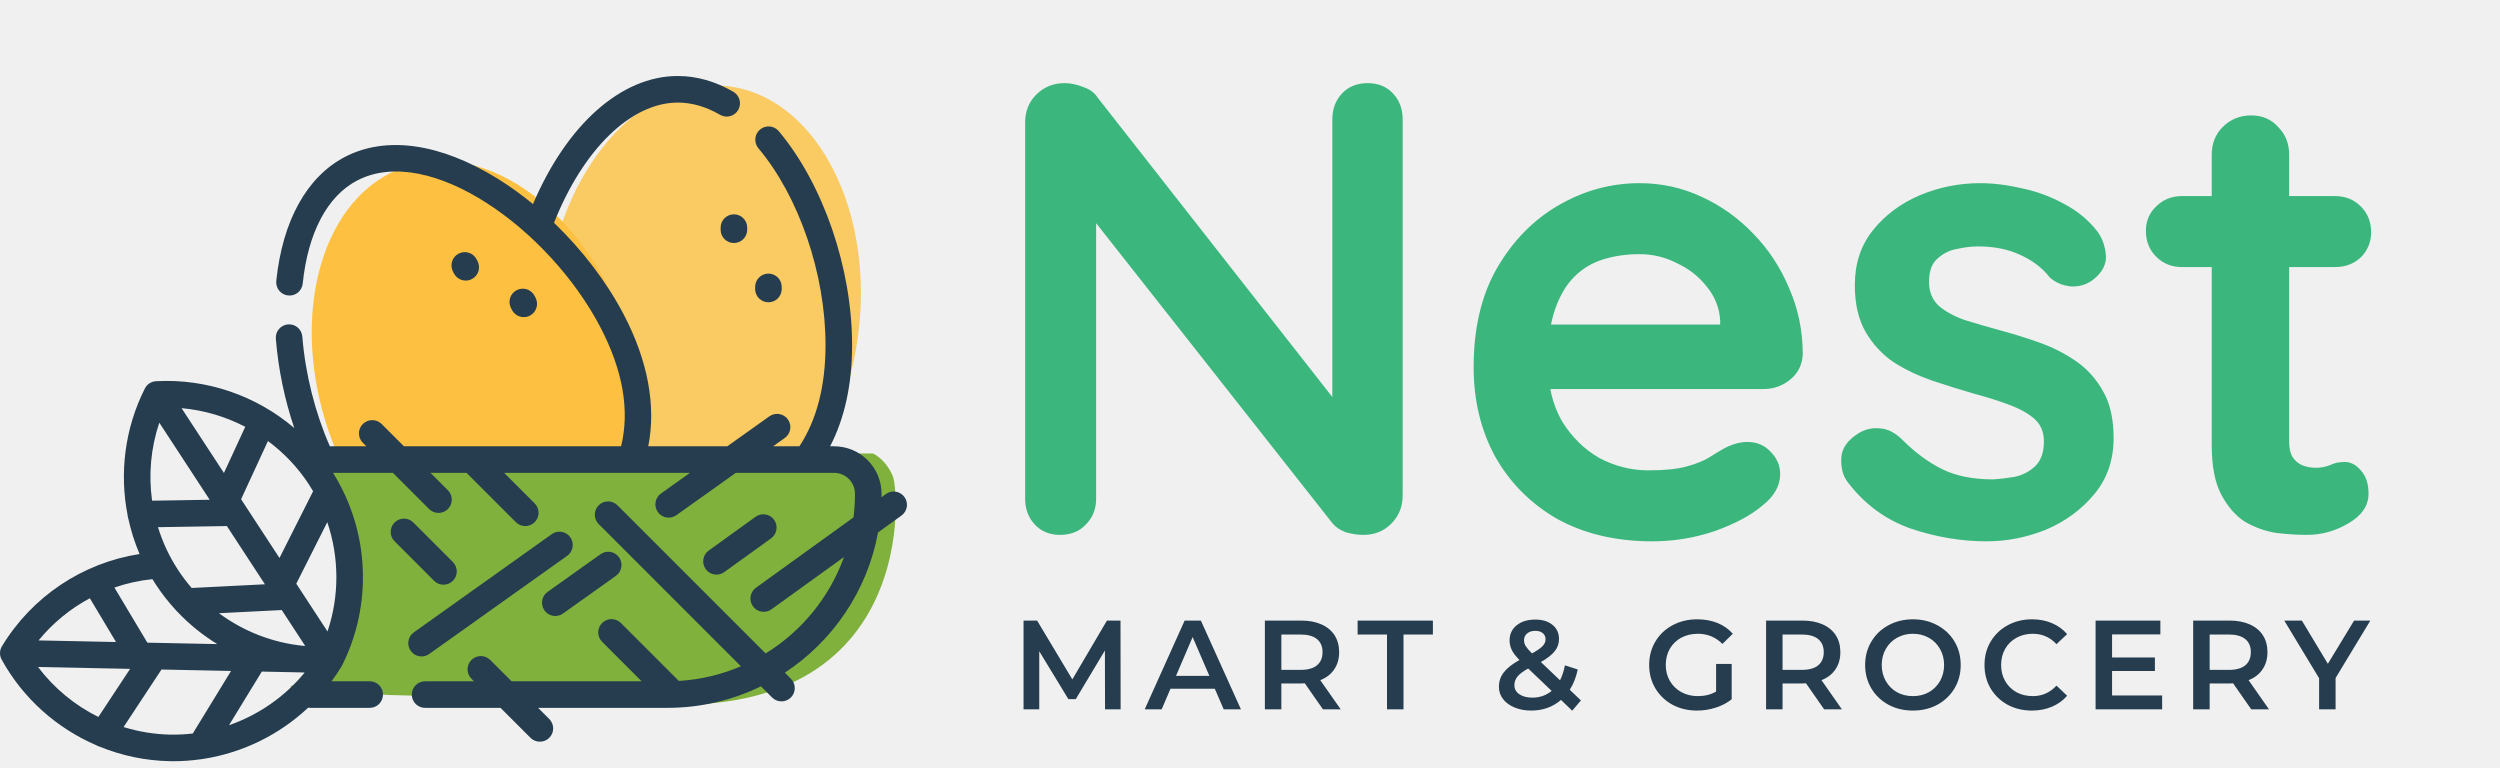
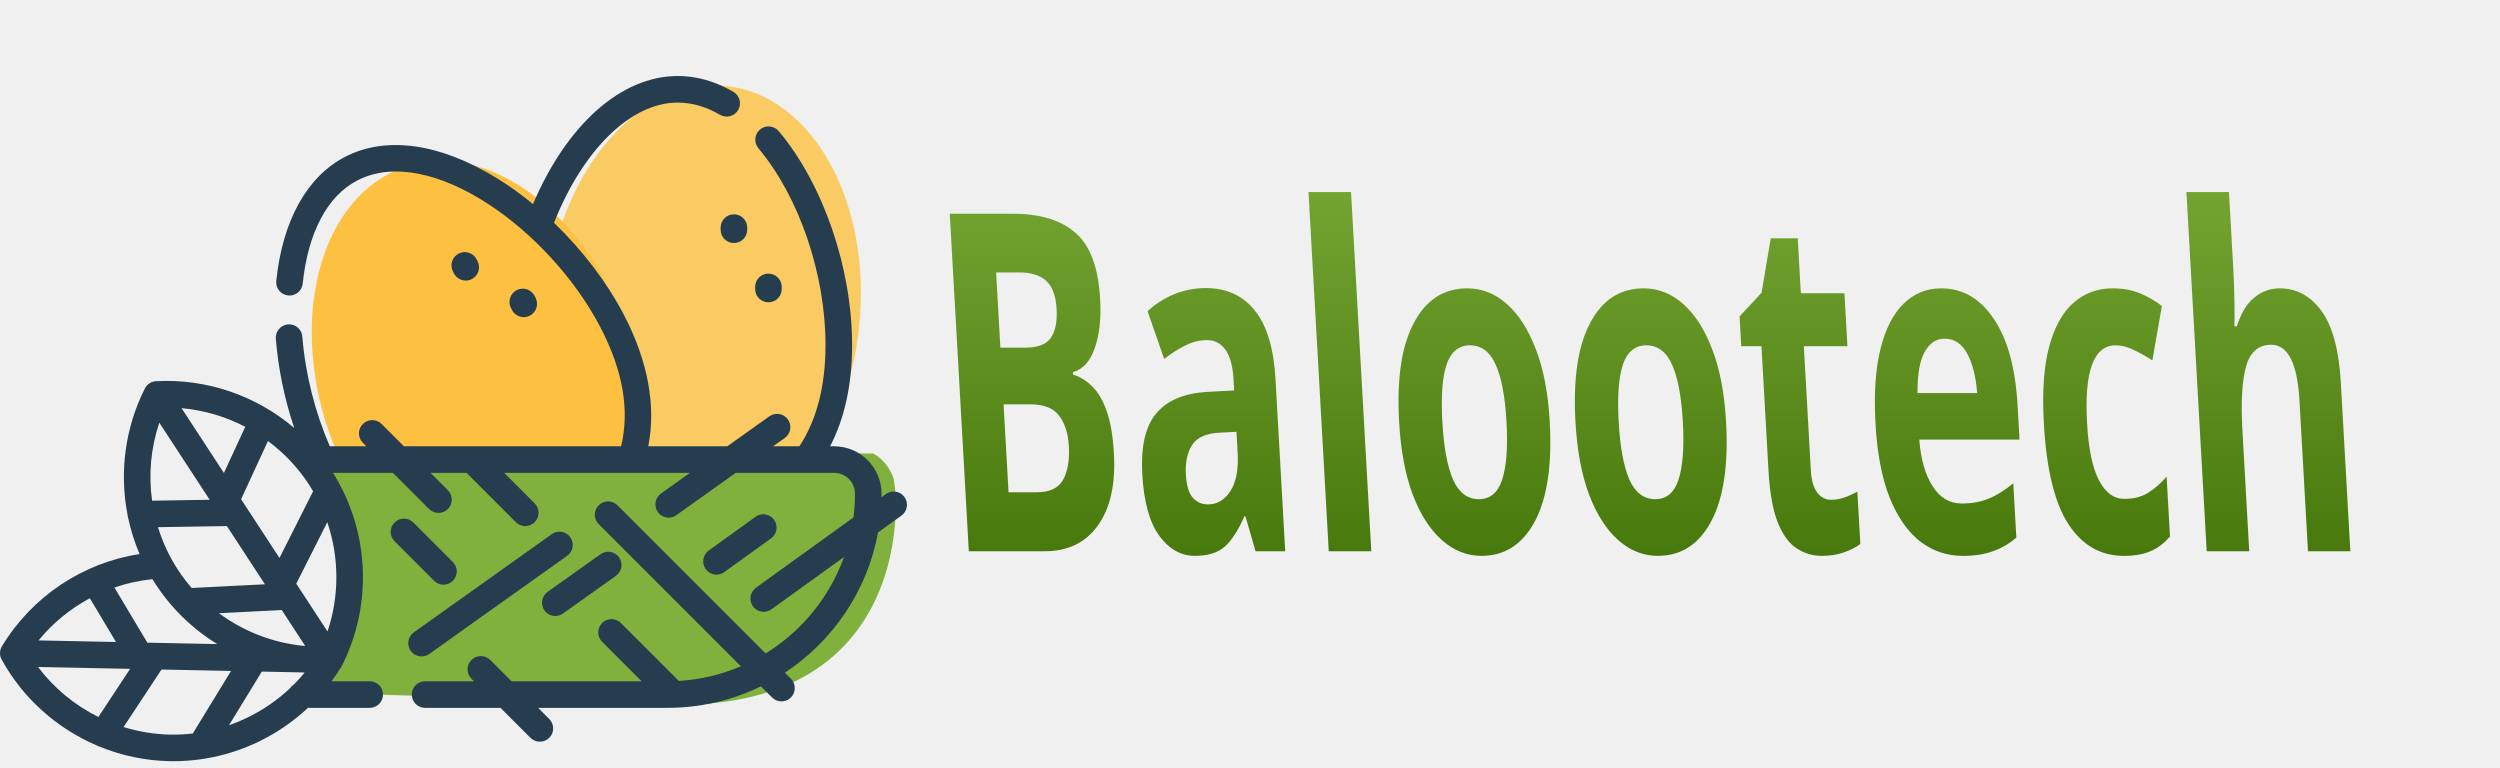
<svg xmlns="http://www.w3.org/2000/svg" width="215" height="66" viewBox="0 0 215 66" fill="none">
  <g clip-path="url(#clip0)">
    <ellipse opacity="0.8" cx="60.443" cy="26.667" rx="13.519" ry="19.377" transform="rotate(5.91321 60.4431 26.6666)" fill="#FDC040" />
    <ellipse cx="41.055" cy="32.706" rx="13.519" ry="19.377" transform="rotate(-18.8509 41.0546 32.7057)" fill="#FDC040" />
    <path d="M27 39H75.071C75.455 39.167 76.337 39.8 76.797 41C77.373 42.5 79 64.5 51.5 60C29.862 60 24.813 59.333 25.005 59C29 58 29.5 54 30 51C30.5 48 27 39 27 39Z" fill="#81B13D" />
    <path d="M63.117 18.432C62.486 18.432 61.974 18.944 61.974 19.575V19.757C61.974 20.389 62.486 20.9 63.117 20.9C63.748 20.9 64.26 20.389 64.26 19.757V19.575C64.26 18.944 63.748 18.432 63.117 18.432Z" fill="#253D4E" />
    <path d="M66.085 23.53C65.454 23.53 64.942 24.041 64.942 24.672V24.855C64.942 25.486 65.454 25.997 66.085 25.997C66.716 25.997 67.227 25.486 67.227 24.855V24.672C67.227 24.041 66.716 23.53 66.085 23.53Z" fill="#253D4E" />
    <path d="M41.067 22.457L40.982 22.295C40.69 21.735 40 21.518 39.441 21.811C38.881 22.103 38.665 22.793 38.957 23.352L39.041 23.514C39.245 23.905 39.643 24.128 40.055 24.128C40.233 24.128 40.414 24.087 40.583 23.998C41.142 23.706 41.359 23.016 41.067 22.457Z" fill="#253D4E" />
    <path d="M46.057 25.602L45.972 25.44C45.68 24.88 44.99 24.663 44.431 24.956C43.871 25.248 43.655 25.938 43.947 26.497L44.031 26.659C44.235 27.05 44.633 27.273 45.045 27.273C45.223 27.273 45.404 27.232 45.573 27.143C46.132 26.851 46.349 26.161 46.057 25.602Z" fill="#253D4E" />
    <path d="M38.947 48.334L35.549 44.935C35.103 44.489 34.379 44.489 33.933 44.935C33.487 45.381 33.487 46.105 33.933 46.551L37.331 49.95C37.555 50.173 37.847 50.284 38.139 50.284C38.432 50.284 38.724 50.173 38.947 49.95C39.394 49.503 39.394 48.78 38.947 48.334Z" fill="#253D4E" />
    <path d="M49.045 46.205C48.68 45.691 47.966 45.57 47.452 45.936L35.591 54.381C35.077 54.746 34.957 55.46 35.323 55.974C35.546 56.287 35.898 56.454 36.255 56.454C36.484 56.454 36.715 56.385 36.916 56.242L48.777 47.798C49.291 47.432 49.411 46.719 49.045 46.205Z" fill="#253D4E" />
    <path d="M53.239 47.928C52.873 47.414 52.16 47.294 51.645 47.66L47.092 50.901C46.578 51.267 46.458 51.981 46.824 52.495C47.047 52.808 47.399 52.975 47.756 52.975C47.985 52.975 48.217 52.906 48.418 52.763L52.97 49.521C53.484 49.156 53.604 48.442 53.239 47.928Z" fill="#253D4E" />
    <path d="M77.784 42.744C77.415 42.232 76.701 42.116 76.189 42.485L75.808 42.76C75.81 42.662 75.812 42.564 75.812 42.466C75.812 41.376 75.388 40.35 74.616 39.575C73.844 38.805 72.818 38.381 71.728 38.381H71.39C72.644 35.958 73.28 33.041 73.28 29.673C73.28 23.068 70.805 15.848 66.973 11.28C66.567 10.797 65.847 10.734 65.363 11.139C64.88 11.545 64.817 12.266 65.222 12.749C68.729 16.93 70.995 23.573 70.995 29.673C70.995 33.188 70.24 36.114 68.749 38.381H66.487L67.492 37.666C68.007 37.3 68.126 36.586 67.76 36.072C67.395 35.558 66.682 35.438 66.167 35.804L62.547 38.381H55.751C56.436 34.912 55.722 31.036 53.653 27.071C52.171 24.234 50.067 21.488 47.646 19.162C50.139 12.856 54.265 8.822 58.286 8.822C59.5 8.822 60.724 9.175 61.922 9.872C62.468 10.189 63.167 10.004 63.484 9.458C63.801 8.913 63.616 8.213 63.071 7.896C61.519 6.994 59.909 6.536 58.286 6.536C53.422 6.536 48.745 10.716 45.837 17.552C44.846 16.737 43.82 15.995 42.774 15.35C37.852 12.31 33.191 11.654 29.65 13.502C26.385 15.209 24.293 18.993 23.76 24.158C23.695 24.786 24.151 25.347 24.779 25.412C25.408 25.478 25.968 25.02 26.033 24.393C26.484 20.016 28.145 16.867 30.708 15.528C36.949 12.27 47.255 19.757 51.627 28.129C53.571 31.853 54.169 35.297 53.413 38.381H40.602C40.599 38.381 40.596 38.381 40.593 38.381H34.738L32.82 36.464C32.374 36.018 31.65 36.018 31.204 36.464C30.758 36.91 30.758 37.633 31.204 38.08L31.506 38.381H28.369C27.096 35.489 26.259 32.167 26 28.945C25.95 28.316 25.399 27.846 24.77 27.898C24.141 27.948 23.672 28.499 23.722 29.128C23.933 31.747 24.474 34.352 25.308 36.811C22.051 34.036 17.798 32.545 13.418 32.783C13.01 32.805 12.645 33.044 12.46 33.408C10.742 36.811 10.259 40.651 10.972 44.288C10.978 44.398 11 44.504 11.036 44.603C11.26 45.641 11.583 46.66 12.002 47.646C7.111 48.405 2.769 51.287 0.165 55.581C-0.046 55.931 -0.055 56.367 0.142 56.725C1.983 60.066 4.885 62.633 8.294 64.096C8.385 64.149 8.48 64.19 8.578 64.216C10.461 64.983 12.491 65.417 14.579 65.46C14.693 65.463 14.807 65.464 14.921 65.464C15.733 65.464 16.539 65.402 17.332 65.287C17.407 65.282 17.481 65.273 17.553 65.254C20.911 64.72 24.033 63.178 26.498 60.861C26.554 60.869 26.611 60.875 26.669 60.875H31.796C32.427 60.875 32.938 60.364 32.938 59.732C32.938 59.101 32.427 58.59 31.796 58.59H28.515C28.815 58.183 29.099 57.763 29.364 57.326C29.372 57.313 29.378 57.299 29.386 57.285C29.393 57.273 29.401 57.262 29.407 57.249C32.069 51.977 31.767 45.653 28.64 40.666H33.791L36.902 43.777C37.125 44 37.417 44.111 37.71 44.111C38.002 44.111 38.294 44 38.518 43.777C38.964 43.331 38.964 42.607 38.518 42.161L37.023 40.666H40.124L44.366 44.908C44.589 45.131 44.882 45.243 45.174 45.243C45.466 45.243 45.759 45.131 45.982 44.908C46.428 44.462 46.428 43.738 45.982 43.292L43.356 40.666H54.271C54.272 40.666 54.273 40.667 54.275 40.667C54.276 40.667 54.277 40.666 54.278 40.666H59.338L56.843 42.442C56.329 42.808 56.209 43.522 56.575 44.036C56.798 44.349 57.15 44.516 57.507 44.516C57.736 44.516 57.968 44.447 58.169 44.304L63.278 40.666H69.345C69.345 40.666 69.346 40.666 69.347 40.666C69.348 40.666 69.348 40.666 69.349 40.666H71.729C72.209 40.666 72.662 40.853 73.001 41.191C73.341 41.532 73.528 41.985 73.528 42.465C73.528 43.153 73.484 43.831 73.4 44.496L65.011 50.546C64.499 50.915 64.383 51.629 64.752 52.141C64.976 52.451 65.325 52.615 65.68 52.615C65.912 52.615 66.145 52.545 66.347 52.4L72.584 47.903C71.338 51.37 68.936 54.29 65.845 56.197L53.103 43.455C52.657 43.009 51.934 43.009 51.487 43.455C51.041 43.902 51.041 44.625 51.487 45.071L63.717 57.301C62.061 58.009 60.264 58.446 58.38 58.559L53.398 53.578C52.952 53.132 52.229 53.132 51.783 53.578C51.336 54.024 51.336 54.748 51.783 55.194L55.178 58.589H43.993L42.159 56.756C41.713 56.31 40.99 56.31 40.544 56.756C40.097 57.203 40.097 57.926 40.544 58.372L40.761 58.589H36.556C35.925 58.589 35.414 59.101 35.414 59.732C35.414 60.363 35.925 60.875 36.556 60.875H43.045L45.622 63.452C45.845 63.675 46.138 63.786 46.43 63.786C46.722 63.786 47.015 63.675 47.238 63.452C47.684 63.005 47.684 62.282 47.238 61.836L46.277 60.875H57.401C60.282 60.875 63.01 60.209 65.44 59.025L66.4 59.984C66.623 60.208 66.916 60.319 67.208 60.319C67.5 60.319 67.793 60.208 68.016 59.984C68.462 59.538 68.462 58.815 68.016 58.368L67.499 57.851C71.618 55.139 74.589 50.82 75.511 45.792L77.526 44.339C78.037 43.97 78.153 43.256 77.784 42.744ZM26.56 41.651C26.688 41.847 26.809 42.047 26.927 42.248L24.035 47.986L20.733 42.933L23.044 37.928C24.409 38.939 25.606 40.192 26.56 41.651ZM22.784 50.249L16.485 50.566C16.06 50.076 15.665 49.556 15.306 49.006C14.554 47.856 13.981 46.62 13.586 45.337L19.511 45.241L22.784 50.249ZM21.091 36.706L19.258 40.676L15.614 35.101C17.541 35.272 19.401 35.825 21.091 36.706ZM13.7 36.35L18.033 42.979L13.079 43.06C12.765 40.823 12.969 38.522 13.7 36.35ZM13.11 49.807C13.202 49.958 13.296 50.108 13.393 50.256C13.9 51.033 14.468 51.758 15.086 52.43C15.131 52.489 15.182 52.543 15.237 52.592C16.263 53.679 17.424 54.619 18.684 55.392L12.673 55.269L9.839 50.528C10.888 50.166 11.985 49.922 13.11 49.807ZM7.727 51.449L9.977 55.213L3.316 55.076C4.543 53.577 6.045 52.348 7.727 51.449ZM8.46 61.66C6.436 60.656 4.651 59.19 3.27 57.361L11.188 57.523L8.46 61.66ZM16.579 63.082C15.935 63.156 15.283 63.189 14.625 63.176C13.252 63.147 11.908 62.923 10.627 62.525L13.889 57.579L19.87 57.702L16.579 63.082ZM19.694 62.368L22.516 57.756L25.985 57.828C26.056 57.834 26.127 57.839 26.199 57.845C24.48 59.932 22.218 61.491 19.694 62.368ZM26.118 55.545C23.467 55.285 20.947 54.302 18.83 52.736L24.231 52.464L26.246 55.548L26.118 55.545ZM28.166 54.307L25.48 50.197L28.146 44.907C29.177 47.936 29.195 51.25 28.166 54.307Z" fill="#253D4E" />
    <path d="M66.571 44.703C66.202 44.191 65.488 44.075 64.976 44.444L60.95 47.347C60.438 47.717 60.322 48.431 60.691 48.943C60.915 49.252 61.264 49.417 61.619 49.417C61.851 49.417 62.084 49.347 62.286 49.201L66.313 46.298C66.825 45.929 66.94 45.215 66.571 44.703Z" fill="#253D4E" />
  </g>
-   <path d="M95.033 61L95.022 55.942L92.515 60.128H91.883L89.376 56.008V61H88.025V53.37H89.191L92.221 58.428L95.197 53.37H96.363L96.374 61H95.033ZM104.474 59.234H100.659L99.906 61H98.446L101.879 53.37H103.275L106.719 61H105.237L104.474 59.234ZM104.005 58.122L102.566 54.787L101.138 58.122H104.005ZM113.772 61L112.213 58.766C112.147 58.773 112.049 58.776 111.919 58.776H110.196V61H108.779V53.37H111.919C112.58 53.37 113.154 53.479 113.641 53.697C114.135 53.915 114.513 54.227 114.774 54.634C115.036 55.041 115.167 55.525 115.167 56.084C115.167 56.658 115.025 57.152 114.742 57.566C114.465 57.981 114.066 58.289 113.543 58.493L115.298 61H113.772ZM113.739 56.084C113.739 55.597 113.579 55.223 113.259 54.961C112.939 54.7 112.471 54.569 111.853 54.569H110.196V57.61H111.853C112.471 57.61 112.939 57.479 113.259 57.218C113.579 56.949 113.739 56.571 113.739 56.084ZM119.283 54.569H116.755V53.37H123.229V54.569H120.7V61H119.283V54.569ZM135.208 61.12L134.248 60.193C133.536 60.804 132.682 61.109 131.687 61.109C131.156 61.109 130.68 61.022 130.259 60.847C129.837 60.673 129.507 60.433 129.267 60.128C129.027 59.816 128.907 59.463 128.907 59.071C128.907 58.598 129.045 58.184 129.322 57.828C129.598 57.465 130.048 57.109 130.673 56.76C130.368 56.455 130.15 56.171 130.019 55.91C129.888 55.641 129.823 55.365 129.823 55.081C129.823 54.544 130.023 54.111 130.422 53.784C130.829 53.45 131.367 53.283 132.036 53.283C132.653 53.283 133.147 53.435 133.518 53.741C133.889 54.038 134.074 54.446 134.074 54.961C134.074 55.354 133.95 55.703 133.703 56.008C133.464 56.313 133.068 56.622 132.515 56.934L134.161 58.504C134.343 58.148 134.485 57.719 134.586 57.218L135.687 57.577C135.542 58.253 135.313 58.834 135 59.321L135.96 60.237L135.208 61.12ZM132.036 54.253C131.738 54.253 131.502 54.329 131.327 54.482C131.153 54.627 131.066 54.82 131.066 55.059C131.066 55.234 131.113 55.401 131.207 55.561C131.302 55.714 131.483 55.924 131.752 56.193C132.188 55.953 132.49 55.746 132.657 55.572C132.831 55.39 132.919 55.194 132.919 54.983C132.919 54.758 132.839 54.58 132.679 54.449C132.526 54.318 132.312 54.253 132.036 54.253ZM131.785 59.997C132.417 59.997 132.969 59.805 133.442 59.419L131.425 57.49C130.989 57.73 130.68 57.962 130.499 58.188C130.324 58.406 130.237 58.653 130.237 58.929C130.237 59.249 130.379 59.507 130.662 59.703C130.946 59.899 131.32 59.997 131.785 59.997ZM147.584 57.098H148.924V60.139C148.532 60.451 148.074 60.691 147.551 60.858C147.028 61.025 146.49 61.109 145.938 61.109C145.16 61.109 144.459 60.942 143.834 60.608C143.209 60.266 142.719 59.797 142.363 59.202C142.006 58.606 141.828 57.934 141.828 57.185C141.828 56.437 142.006 55.764 142.363 55.169C142.719 54.573 143.209 54.108 143.834 53.773C144.466 53.432 145.175 53.261 145.96 53.261C146.599 53.261 147.18 53.366 147.704 53.577C148.227 53.788 148.666 54.097 149.022 54.504L148.129 55.376C147.547 54.794 146.846 54.504 146.025 54.504C145.487 54.504 145.008 54.616 144.586 54.842C144.172 55.067 143.845 55.383 143.605 55.79C143.373 56.197 143.256 56.662 143.256 57.185C143.256 57.694 143.373 58.151 143.605 58.558C143.845 58.965 144.172 59.285 144.586 59.518C145.008 59.75 145.484 59.866 146.014 59.866C146.61 59.866 147.133 59.736 147.584 59.474V57.098ZM156.875 61L155.317 58.766C155.251 58.773 155.153 58.776 155.022 58.776H153.3V61H151.883V53.37H155.022C155.684 53.37 156.258 53.479 156.745 53.697C157.239 53.915 157.617 54.227 157.878 54.634C158.14 55.041 158.271 55.525 158.271 56.084C158.271 56.658 158.129 57.152 157.846 57.566C157.569 57.981 157.17 58.289 156.647 58.493L158.401 61H156.875ZM156.843 56.084C156.843 55.597 156.683 55.223 156.363 54.961C156.043 54.7 155.575 54.569 154.957 54.569H153.3V57.61H154.957C155.575 57.61 156.043 57.479 156.363 57.218C156.683 56.949 156.843 56.571 156.843 56.084ZM164.51 61.109C163.733 61.109 163.032 60.942 162.407 60.608C161.782 60.266 161.291 59.797 160.935 59.202C160.579 58.598 160.401 57.926 160.401 57.185C160.401 56.444 160.579 55.775 160.935 55.179C161.291 54.576 161.782 54.108 162.407 53.773C163.032 53.432 163.733 53.261 164.51 53.261C165.288 53.261 165.989 53.432 166.614 53.773C167.239 54.108 167.729 54.573 168.086 55.169C168.442 55.764 168.62 56.437 168.62 57.185C168.62 57.934 168.442 58.606 168.086 59.202C167.729 59.797 167.239 60.266 166.614 60.608C165.989 60.942 165.288 61.109 164.51 61.109ZM164.51 59.866C165.019 59.866 165.477 59.754 165.884 59.529C166.291 59.296 166.61 58.976 166.843 58.569C167.075 58.155 167.192 57.694 167.192 57.185C167.192 56.676 167.075 56.218 166.843 55.812C166.61 55.397 166.291 55.078 165.884 54.852C165.477 54.62 165.019 54.504 164.51 54.504C164.002 54.504 163.544 54.62 163.137 54.852C162.73 55.078 162.41 55.397 162.178 55.812C161.945 56.218 161.829 56.676 161.829 57.185C161.829 57.694 161.945 58.155 162.178 58.569C162.41 58.976 162.73 59.296 163.137 59.529C163.544 59.754 164.002 59.866 164.51 59.866ZM174.743 61.109C173.973 61.109 173.275 60.942 172.65 60.608C172.033 60.266 171.546 59.797 171.19 59.202C170.841 58.606 170.667 57.934 170.667 57.185C170.667 56.437 170.845 55.764 171.201 55.169C171.557 54.573 172.044 54.108 172.661 53.773C173.286 53.432 173.984 53.261 174.754 53.261C175.379 53.261 175.949 53.37 176.465 53.588C176.981 53.806 177.417 54.122 177.773 54.536L176.858 55.397C176.306 54.801 175.626 54.504 174.82 54.504C174.296 54.504 173.828 54.62 173.413 54.852C172.999 55.078 172.676 55.394 172.443 55.801C172.211 56.208 172.095 56.669 172.095 57.185C172.095 57.701 172.211 58.162 172.443 58.569C172.676 58.976 172.999 59.296 173.413 59.529C173.828 59.754 174.296 59.866 174.82 59.866C175.626 59.866 176.306 59.565 176.858 58.962L177.773 59.834C177.417 60.248 176.978 60.564 176.455 60.782C175.939 61 175.368 61.109 174.743 61.109ZM185.944 59.812V61H180.221V53.37H185.791V54.558H181.638V56.542H185.322V57.708H181.638V59.812H185.944ZM193.605 61L192.047 58.766C191.981 58.773 191.883 58.776 191.752 58.776H190.03V61H188.613V53.37H191.752C192.414 53.37 192.988 53.479 193.475 53.697C193.969 53.915 194.347 54.227 194.608 54.634C194.87 55.041 195.001 55.525 195.001 56.084C195.001 56.658 194.859 57.152 194.576 57.566C194.299 57.981 193.9 58.289 193.377 58.493L195.131 61H193.605ZM193.573 56.084C193.573 55.597 193.413 55.223 193.093 54.961C192.773 54.7 192.305 54.569 191.687 54.569H190.03V57.61H191.687C192.305 57.61 192.773 57.479 193.093 57.218C193.413 56.949 193.573 56.571 193.573 56.084ZM200.861 58.308V61H199.444V58.33L196.447 53.37H197.962L200.196 57.087L202.453 53.37H203.848L200.861 58.308Z" fill="#253D4E" />
-   <path d="M117.633 7.15C118.521 7.15 119.243 7.446 119.798 8.038C120.353 8.63 120.63 9.37 120.63 10.258V42.614C120.63 43.577 120.297 44.391 119.631 45.056C119.002 45.685 118.207 46 117.245 46C116.764 46 116.264 45.926 115.746 45.778C115.265 45.593 114.895 45.352 114.636 45.056L92.825 17.362L94.267 16.474V42.892C94.267 43.78 93.972 44.52 93.379 45.112C92.825 45.704 92.085 46 91.159 46C90.272 46 89.55 45.704 88.995 45.112C88.44 44.52 88.162 43.78 88.162 42.892V10.536C88.162 9.573 88.477 8.778 89.106 8.149C89.772 7.483 90.586 7.15 91.548 7.15C92.066 7.15 92.603 7.261 93.157 7.483C93.713 7.668 94.12 7.964 94.379 8.371L115.524 35.344L114.58 36.01V10.258C114.58 9.37 114.858 8.63 115.413 8.038C115.968 7.446 116.708 7.15 117.633 7.15ZM142.106 46.555C138.961 46.555 136.223 45.907 133.892 44.612C131.598 43.281 129.822 41.486 128.564 39.229C127.343 36.972 126.732 34.419 126.732 31.57C126.732 28.24 127.398 25.41 128.73 23.078C130.099 20.71 131.875 18.898 134.058 17.64C136.241 16.381 138.554 15.752 140.996 15.752C142.883 15.752 144.659 16.141 146.324 16.918C148.026 17.695 149.524 18.768 150.819 20.137C152.114 21.469 153.132 23.023 153.872 24.799C154.649 26.575 155.037 28.462 155.037 30.46C155 31.348 154.649 32.069 153.983 32.624C153.317 33.179 152.54 33.457 151.652 33.457H130.451L128.786 27.907H149.154L147.933 29.017V27.518C147.859 26.445 147.471 25.483 146.768 24.633C146.102 23.782 145.251 23.116 144.215 22.634C143.216 22.116 142.143 21.858 140.996 21.858C139.886 21.858 138.85 22.006 137.888 22.302C136.926 22.598 136.093 23.097 135.39 23.8C134.687 24.503 134.132 25.447 133.725 26.631C133.318 27.814 133.115 29.313 133.115 31.126C133.115 33.124 133.522 34.826 134.336 36.232C135.187 37.601 136.26 38.656 137.555 39.395C138.887 40.099 140.293 40.45 141.773 40.45C143.142 40.45 144.233 40.339 145.047 40.117C145.861 39.895 146.509 39.636 146.99 39.34C147.508 39.007 147.97 38.73 148.377 38.508C149.043 38.175 149.672 38.008 150.264 38.008C151.078 38.008 151.744 38.285 152.262 38.84C152.817 39.395 153.095 40.043 153.095 40.783C153.095 41.782 152.577 42.688 151.541 43.502C150.579 44.316 149.228 45.038 147.489 45.667C145.75 46.259 143.956 46.555 142.106 46.555ZM158.849 41.394C158.479 40.876 158.312 40.209 158.349 39.395C158.386 38.581 158.867 37.879 159.792 37.286C160.384 36.916 161.013 36.769 161.679 36.843C162.345 36.88 162.993 37.212 163.622 37.842C164.695 38.914 165.823 39.747 167.007 40.339C168.191 40.931 169.671 41.227 171.447 41.227C172.002 41.19 172.613 41.116 173.279 41.005C173.945 40.857 174.518 40.561 174.999 40.117C175.517 39.636 175.776 38.914 175.776 37.953C175.776 37.139 175.499 36.491 174.944 36.01C174.389 35.529 173.649 35.122 172.724 34.789C171.836 34.456 170.837 34.142 169.727 33.846C168.58 33.513 167.396 33.142 166.175 32.736C164.991 32.328 163.899 31.811 162.9 31.181C161.901 30.515 161.087 29.646 160.458 28.573C159.829 27.5 159.515 26.149 159.515 24.521C159.515 22.672 160.033 21.099 161.069 19.804C162.105 18.509 163.437 17.51 165.065 16.807C166.73 16.104 168.469 15.752 170.282 15.752C171.429 15.752 172.631 15.9 173.889 16.197C175.147 16.456 176.35 16.899 177.497 17.529C178.644 18.12 179.606 18.916 180.383 19.915C180.79 20.47 181.03 21.136 181.104 21.913C181.178 22.69 180.827 23.393 180.05 24.022C179.495 24.466 178.847 24.669 178.107 24.633C177.367 24.558 176.757 24.299 176.276 23.855C175.647 23.041 174.796 22.394 173.723 21.913C172.687 21.432 171.484 21.192 170.115 21.192C169.56 21.192 168.95 21.265 168.284 21.413C167.655 21.524 167.1 21.802 166.619 22.246C166.138 22.653 165.897 23.319 165.897 24.244C165.897 25.095 166.175 25.779 166.73 26.297C167.285 26.779 168.025 27.186 168.95 27.518C169.912 27.814 170.929 28.11 172.002 28.407C173.112 28.703 174.241 29.054 175.388 29.461C176.535 29.868 177.589 30.404 178.551 31.07C179.513 31.736 180.29 32.606 180.882 33.679C181.474 34.715 181.77 36.047 181.77 37.675C181.77 39.562 181.215 41.172 180.105 42.504C178.995 43.836 177.608 44.853 175.943 45.556C174.278 46.222 172.576 46.555 170.837 46.555C168.654 46.555 166.471 46.185 164.288 45.445C162.105 44.668 160.292 43.318 158.849 41.394ZM187.655 16.863H200.808C201.696 16.863 202.436 17.159 203.028 17.75C203.62 18.343 203.916 19.082 203.916 19.971C203.916 20.822 203.62 21.543 203.028 22.135C202.436 22.69 201.696 22.968 200.808 22.968H187.655C186.767 22.968 186.027 22.672 185.435 22.079C184.843 21.488 184.547 20.747 184.547 19.86C184.547 19.009 184.843 18.305 185.435 17.75C186.027 17.159 186.767 16.863 187.655 16.863ZM193.593 9.925C194.555 9.925 195.332 10.258 195.924 10.924C196.553 11.553 196.868 12.348 196.868 13.31V38.008C196.868 38.526 196.96 38.952 197.145 39.285C197.367 39.617 197.645 39.858 197.978 40.006C198.348 40.154 198.736 40.228 199.143 40.228C199.587 40.228 199.994 40.154 200.364 40.006C200.734 39.821 201.16 39.728 201.641 39.728C202.159 39.728 202.621 39.969 203.028 40.45C203.472 40.931 203.694 41.597 203.694 42.448C203.694 43.484 203.121 44.335 201.974 45.001C200.864 45.667 199.661 46 198.366 46C197.589 46 196.72 45.944 195.758 45.834C194.833 45.685 193.945 45.371 193.094 44.89C192.28 44.372 191.595 43.595 191.04 42.559C190.485 41.523 190.208 40.099 190.208 38.285V13.31C190.208 12.348 190.522 11.553 191.151 10.924C191.817 10.258 192.631 9.925 193.593 9.925Z" fill="#3BB77E" />
  <defs>
    <clipPath id="clip0">
      <rect width="78" height="60" fill="white" transform="translate(0 6)" />
    </clipPath>
+     <linearGradient gradientUnits="userSpaceOnUse" x1="154.31" y1="-14.097" x2="154.31" y2="18.019" id="gradient-0">
+       <stop offset="0" style="stop-color: rgb(50.588% 69.412% 23.922%)" />
+       <stop offset="1" style="stop-color: rgb(22.719% 41.87% 0%)" />
+     </linearGradient>
  </defs>
+   <text style="fill: url('#gradient-0'); font-family: 'Arial Rounded MT'; font-size: 25.53px; font-weight: 700; line-height: 40.849px; paint-order: fill; white-space: pre;" transform="matrix(0.959525, 0, 0.089808, 1.591775, -0.431601, 29.00157)" x="83.902" y="11.56">Balootech</text>
</svg>
